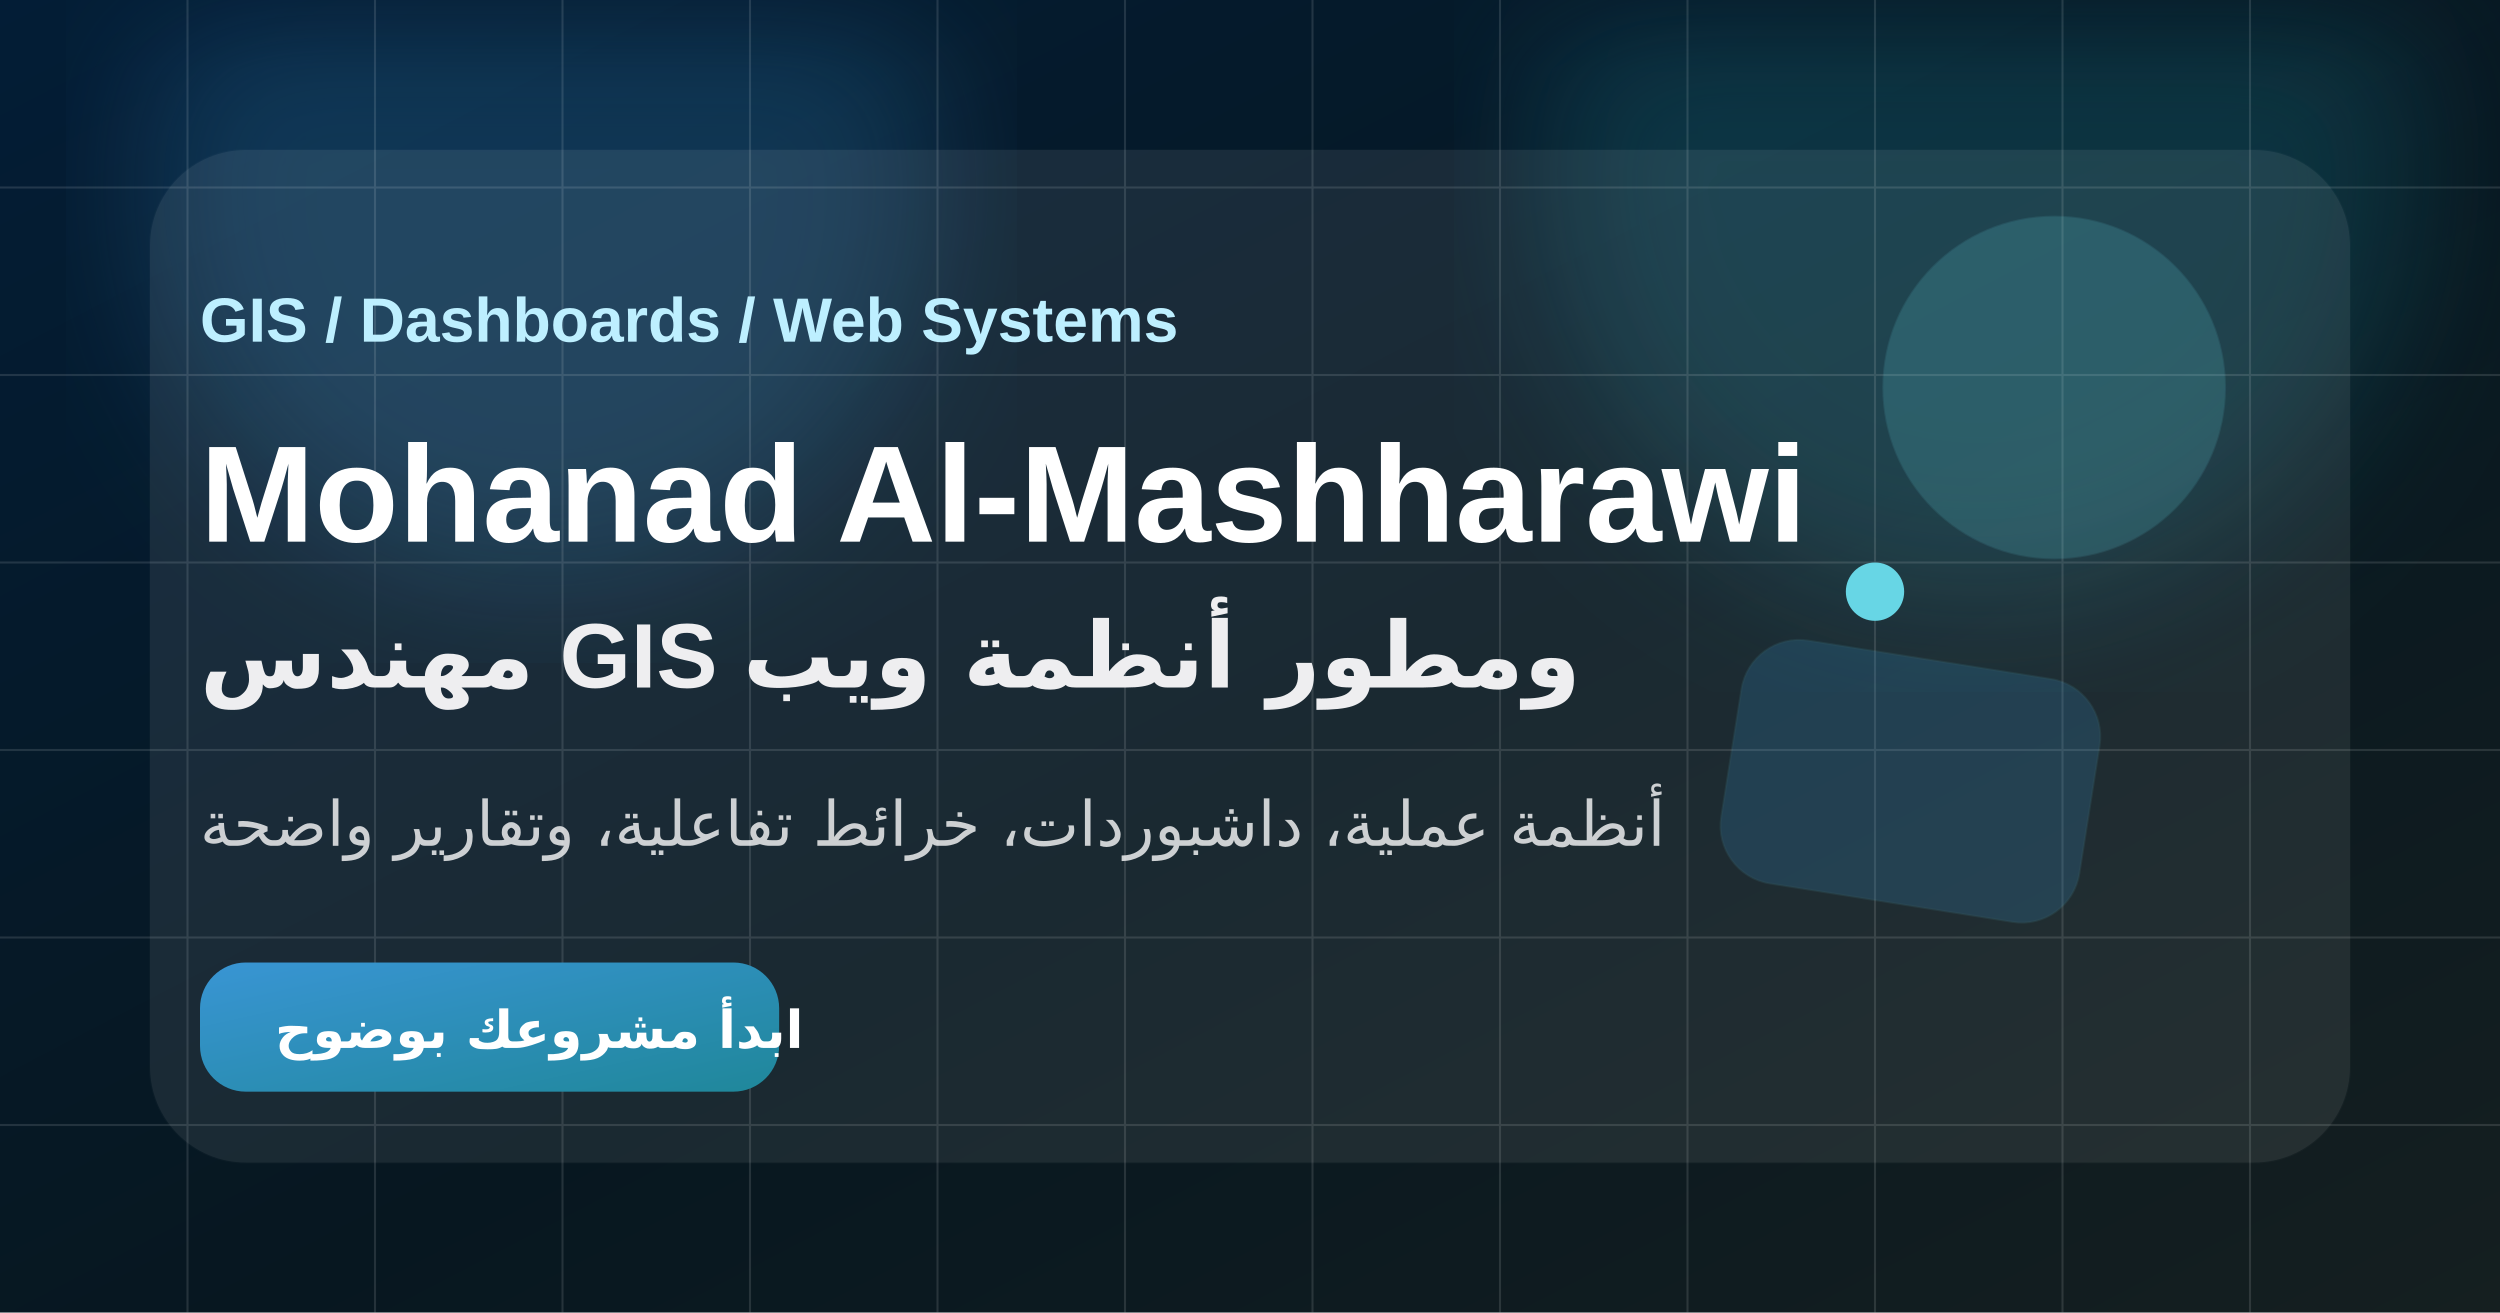
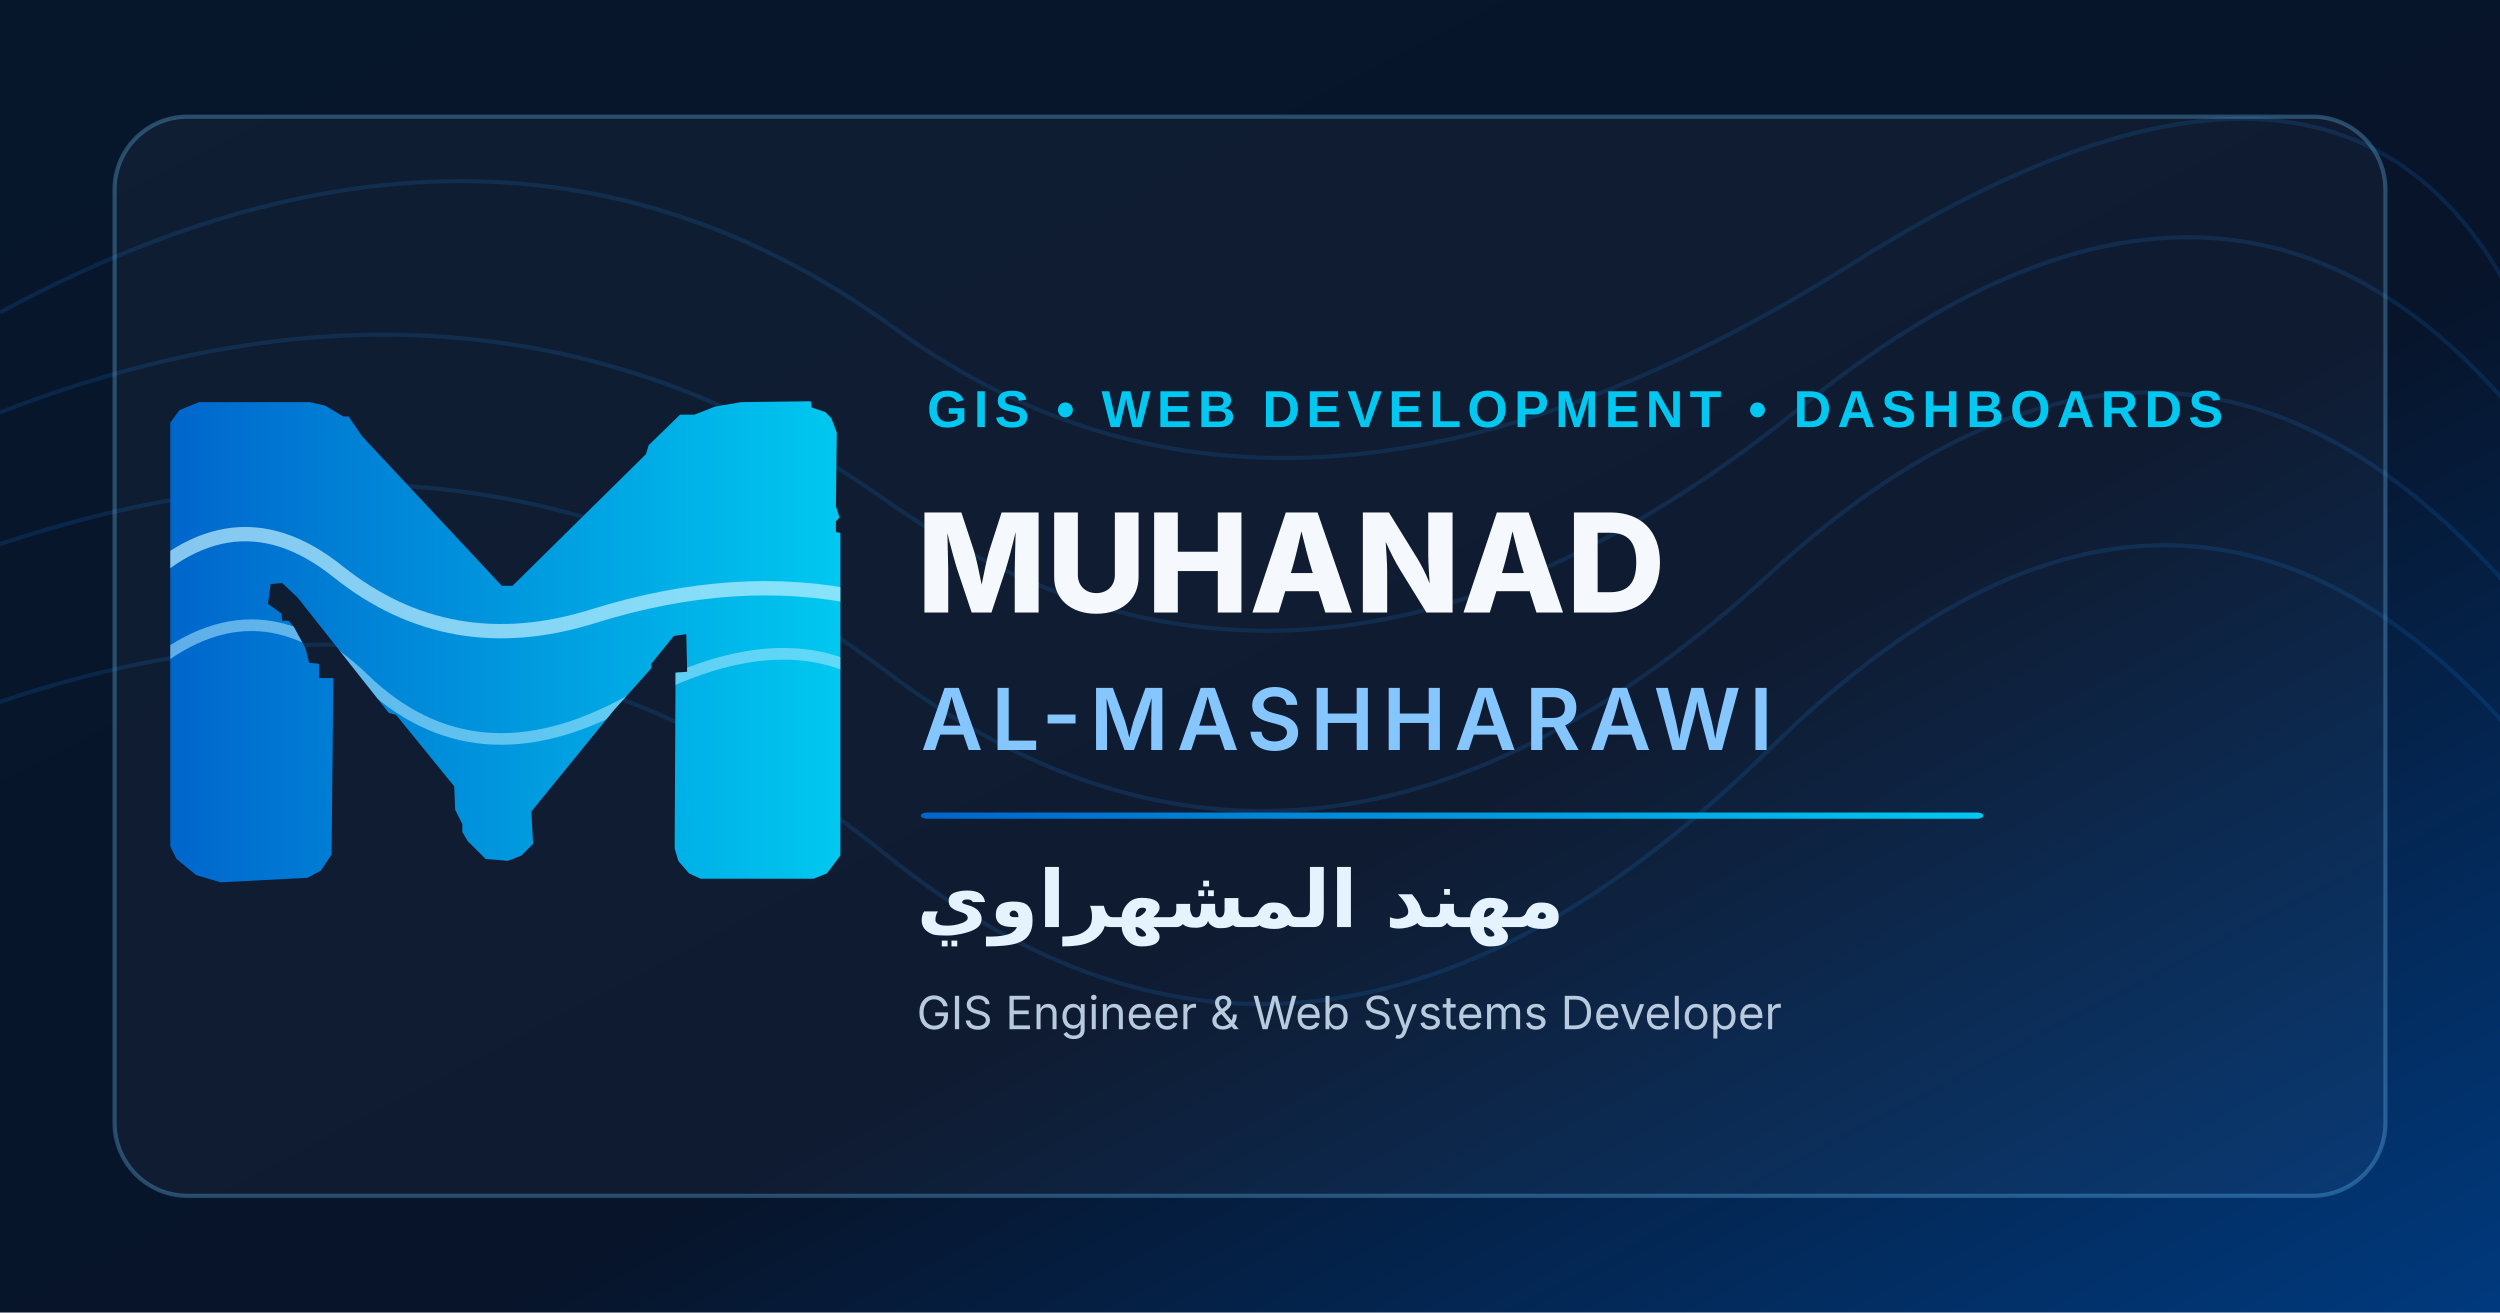
- <svg xmlns="http://www.w3.org/2000/svg" width="1200" height="630" viewBox="0 0 1200 630">
+ <svg xmlns="http://www.w3.org/2000/svg" width="1200" height="630" viewBox="0 0 1200 630" role="img" aria-label="مهند المشهراوي، Muhanad Al-Mashharawi - GIS engineer and web systems developer">
  <defs>
-     <linearGradient id="bg" x1="0" y1="0" x2="1" y2="1">
-       <stop offset="0" stop-color="#031D36" />
-       <stop offset="0.55" stop-color="#071720" />
-       <stop offset="1" stop-color="#151F20" />
+     <linearGradient id="ogbg" x1="0" x2="1" y1="0" y2="1">
+       <stop stop-color="#07172B" />
+       <stop offset=".6" stop-color="#07142A" />
+       <stop offset="1" stop-color="#003A7E" />
    </linearGradient>
-     <linearGradient id="accent" x1="0" y1="0" x2="1" y2="1">
-       <stop offset="0" stop-color="#3995D4" />
-       <stop offset="1" stop-color="#1F879A" />
+     <linearGradient id="accent" x1="0" y1="0" x2="1" y2="0">
+       <stop stop-color="#0066CC" />
+       <stop offset="1" stop-color="#00C8F0" />
    </linearGradient>
-     <filter id="blur">
-       <feGaussianBlur stdDeviation="35" />
-     </filter>
+     <clipPath id="mark">
+       <path d="M 756 39 L 749 32 L 734 27 L 733 20 L 655 21 L 626 26 L 603 35 L 587 35 L 552 69 L 549 79 L 400 226 L 388 226 L 232 59 L 217 37 L 211 37 L 191 25 L 174 21 L 50 21 L 28 30 L 18 44 L 18 517 L 25 531 L 47 549 L 74 557 L 171 552 L 186 544 L 198 526 L 200 329 L 184 329 L 184 313 L 173 312 L 169 296 L 156 272 L 150 265 L 143 265 L 142 257 L 127 246 L 130 224 L 143 223 L 160 239 L 262 368 L 270 370 L 335 450 L 336 476 L 344 492 L 344 501 L 350 511 L 370 531 L 395 533 L 410 527 L 423 514 L 421 478 L 513 365 L 555 318 L 555 313 L 580 282 L 594 280 L 595 322 L 582 323 L 581 519 L 585 533 L 597 547 L 610 553 L 736 553 L 751 547 L 766 527 L 766 167 L 761 166 L 761 154 L 765 150 L 761 137 L 762 55 Z" />
+     </clipPath>
  </defs>
-   <rect width="1200" height="630" fill="url(#bg)" />
-   <circle cx="260" cy="90" r="190" fill="#3995D4" opacity="0.22" filter="url(#blur)" />
-   <circle cx="950" cy="80" r="210" fill="#1F879A" opacity="0.25" filter="url(#blur)" />
-   <g opacity="0.12" stroke="#ffffff">
-     <path d="M0 90H1200M0 180H1200M0 270H1200M0 360H1200M0 450H1200M0 540H1200" />
-     <path d="M90 0V630M180 0V630M270 0V630M360 0V630M450 0V630M540 0V630M630 0V630M720 0V630M810 0V630M900 0V630M990 0V630M1080 0V630" />
+   <rect width="1200" height="630" fill="url(#ogbg)" />
+   <g fill="none" stroke="#1684ED" opacity=".15" stroke-width="2">
+     <path d="M0 150 Q240 20 430 158 T890 126 T1230 205" />
+     <path d="M-40 215 Q220 95 425 240 T865 195 T1250 260" />
+     <path d="M-50 280 Q220 167 425 322 T850 275 T1250 342" />
+     <path d="M-40 352 Q220 244 425 410 T850 359 T1250 409" />
  </g>
-   <rect x="72" y="72" width="1056" height="486" rx="46" fill="#ffffff" opacity="0.08" stroke="#ffffff" stroke-opacity="0.22" />
-   <circle cx="986" cy="186" r="82" fill="#67D6E5" opacity="0.18" stroke="#67D6E5" stroke-opacity="0.55" />
-   <rect x="830" y="316" width="174" height="118" rx="28" fill="#3995D4" opacity="0.20" stroke="#67D6E5" stroke-opacity="0.40" transform="rotate(9 917 375)" />
-   <circle cx="900" cy="284" r="14" fill="#67D6E5" />
-   <text x="96" y="164" fill="#BDEFFF" font-family="Arial, sans-serif" font-size="30" font-weight="700">GIS / Dashboards / Web Systems</text>
-   <text x="96" y="260" fill="#FFFFFF" font-family="Arial, sans-serif" font-size="66" font-weight="900">Mohanad Al-Mashharawi</text>
-   <text x="96" y="330" fill="#EEEEF0" font-family="Arial, sans-serif" font-size="44" font-weight="700">مهندس GIS ومطور أنظمة ويب</text>
-   <text x="96" y="406" fill="#FFFFFF" opacity="0.78" font-family="Arial, sans-serif" font-size="30">أنظمة عملية، داشبوردات، خرائط تفاعلية، وتقارير واضحة</text>
-   <rect x="96" y="462" width="278" height="62" rx="22" fill="url(#accent)" />
-   <text x="132" y="503" fill="#FFFFFF" font-family="Arial, sans-serif" font-size="25" font-weight="800">ابدأ مشروعك بوضوح</text>
+   <rect x="55" y="56" width="1090" height="518" rx="35" fill="#FFFFFF" fill-opacity=".035" stroke="#70C9FF" stroke-opacity=".3" stroke-width="2" />
+   <g transform="translate(74 184) scale(.43)">
+     <path d="M 756 39 L 749 32 L 734 27 L 733 20 L 655 21 L 626 26 L 603 35 L 587 35 L 552 69 L 549 79 L 400 226 L 388 226 L 232 59 L 217 37 L 211 37 L 191 25 L 174 21 L 50 21 L 28 30 L 18 44 L 18 517 L 25 531 L 47 549 L 74 557 L 171 552 L 186 544 L 198 526 L 200 329 L 184 329 L 184 313 L 173 312 L 169 296 L 156 272 L 150 265 L 143 265 L 142 257 L 127 246 L 130 224 L 143 223 L 160 239 L 262 368 L 270 370 L 335 450 L 336 476 L 344 492 L 344 501 L 350 511 L 370 531 L 395 533 L 410 527 L 423 514 L 421 478 L 513 365 L 555 318 L 555 313 L 580 282 L 594 280 L 595 322 L 582 323 L 581 519 L 585 533 L 597 547 L 610 553 L 736 553 L 751 547 L 766 527 L 766 167 L 761 166 L 761 154 L 765 150 L 761 137 L 762 55 Z" fill="url(#accent)" />
+     <g clip-path="url(#mark)" fill="none">
+       <path d="M-40 250 Q80 110 205 210 T490 260 T790 240" stroke="#BFEFFF" stroke-width="16" opacity=".7" />
+       <path d="M-20 330 Q110 210 234 330 T530 355 T810 335" stroke="#AEE9FF" stroke-width="13" opacity=".55" />
+     </g>
+   </g>
+   <text x="445" y="205" fill="#00C8F0" font-family="Arial,sans-serif" font-weight="700" font-size="25" letter-spacing="3">GIS  •  WEB DEVELOPMENT  •  DASHBOARDS</text>
+   <text x="440" y="294" fill="#F5F8FD" font-family="Inter,Arial,sans-serif" font-weight="800" font-size="66">MUHANAD</text>
+   <text x="442" y="360" fill="#86C6FF" font-family="Inter,Arial,sans-serif" font-weight="600" font-size="41" letter-spacing="4">AL-MASHHARAWI</text>
+   <rect x="442" y="390" width="510" height="3" fill="url(#accent)" rx="3" />
+   <text x="440" y="445" fill="#E4F3FF" font-family="Tajawal,Arial,sans-serif" font-size="38" font-weight="700">مهند المشهراوي</text>
+   <text x="440" y="494" fill="#B8CADD" font-family="Inter,Arial,sans-serif" font-size="22">GIS Engineer &amp; Web Systems Developer</text>
</svg>
